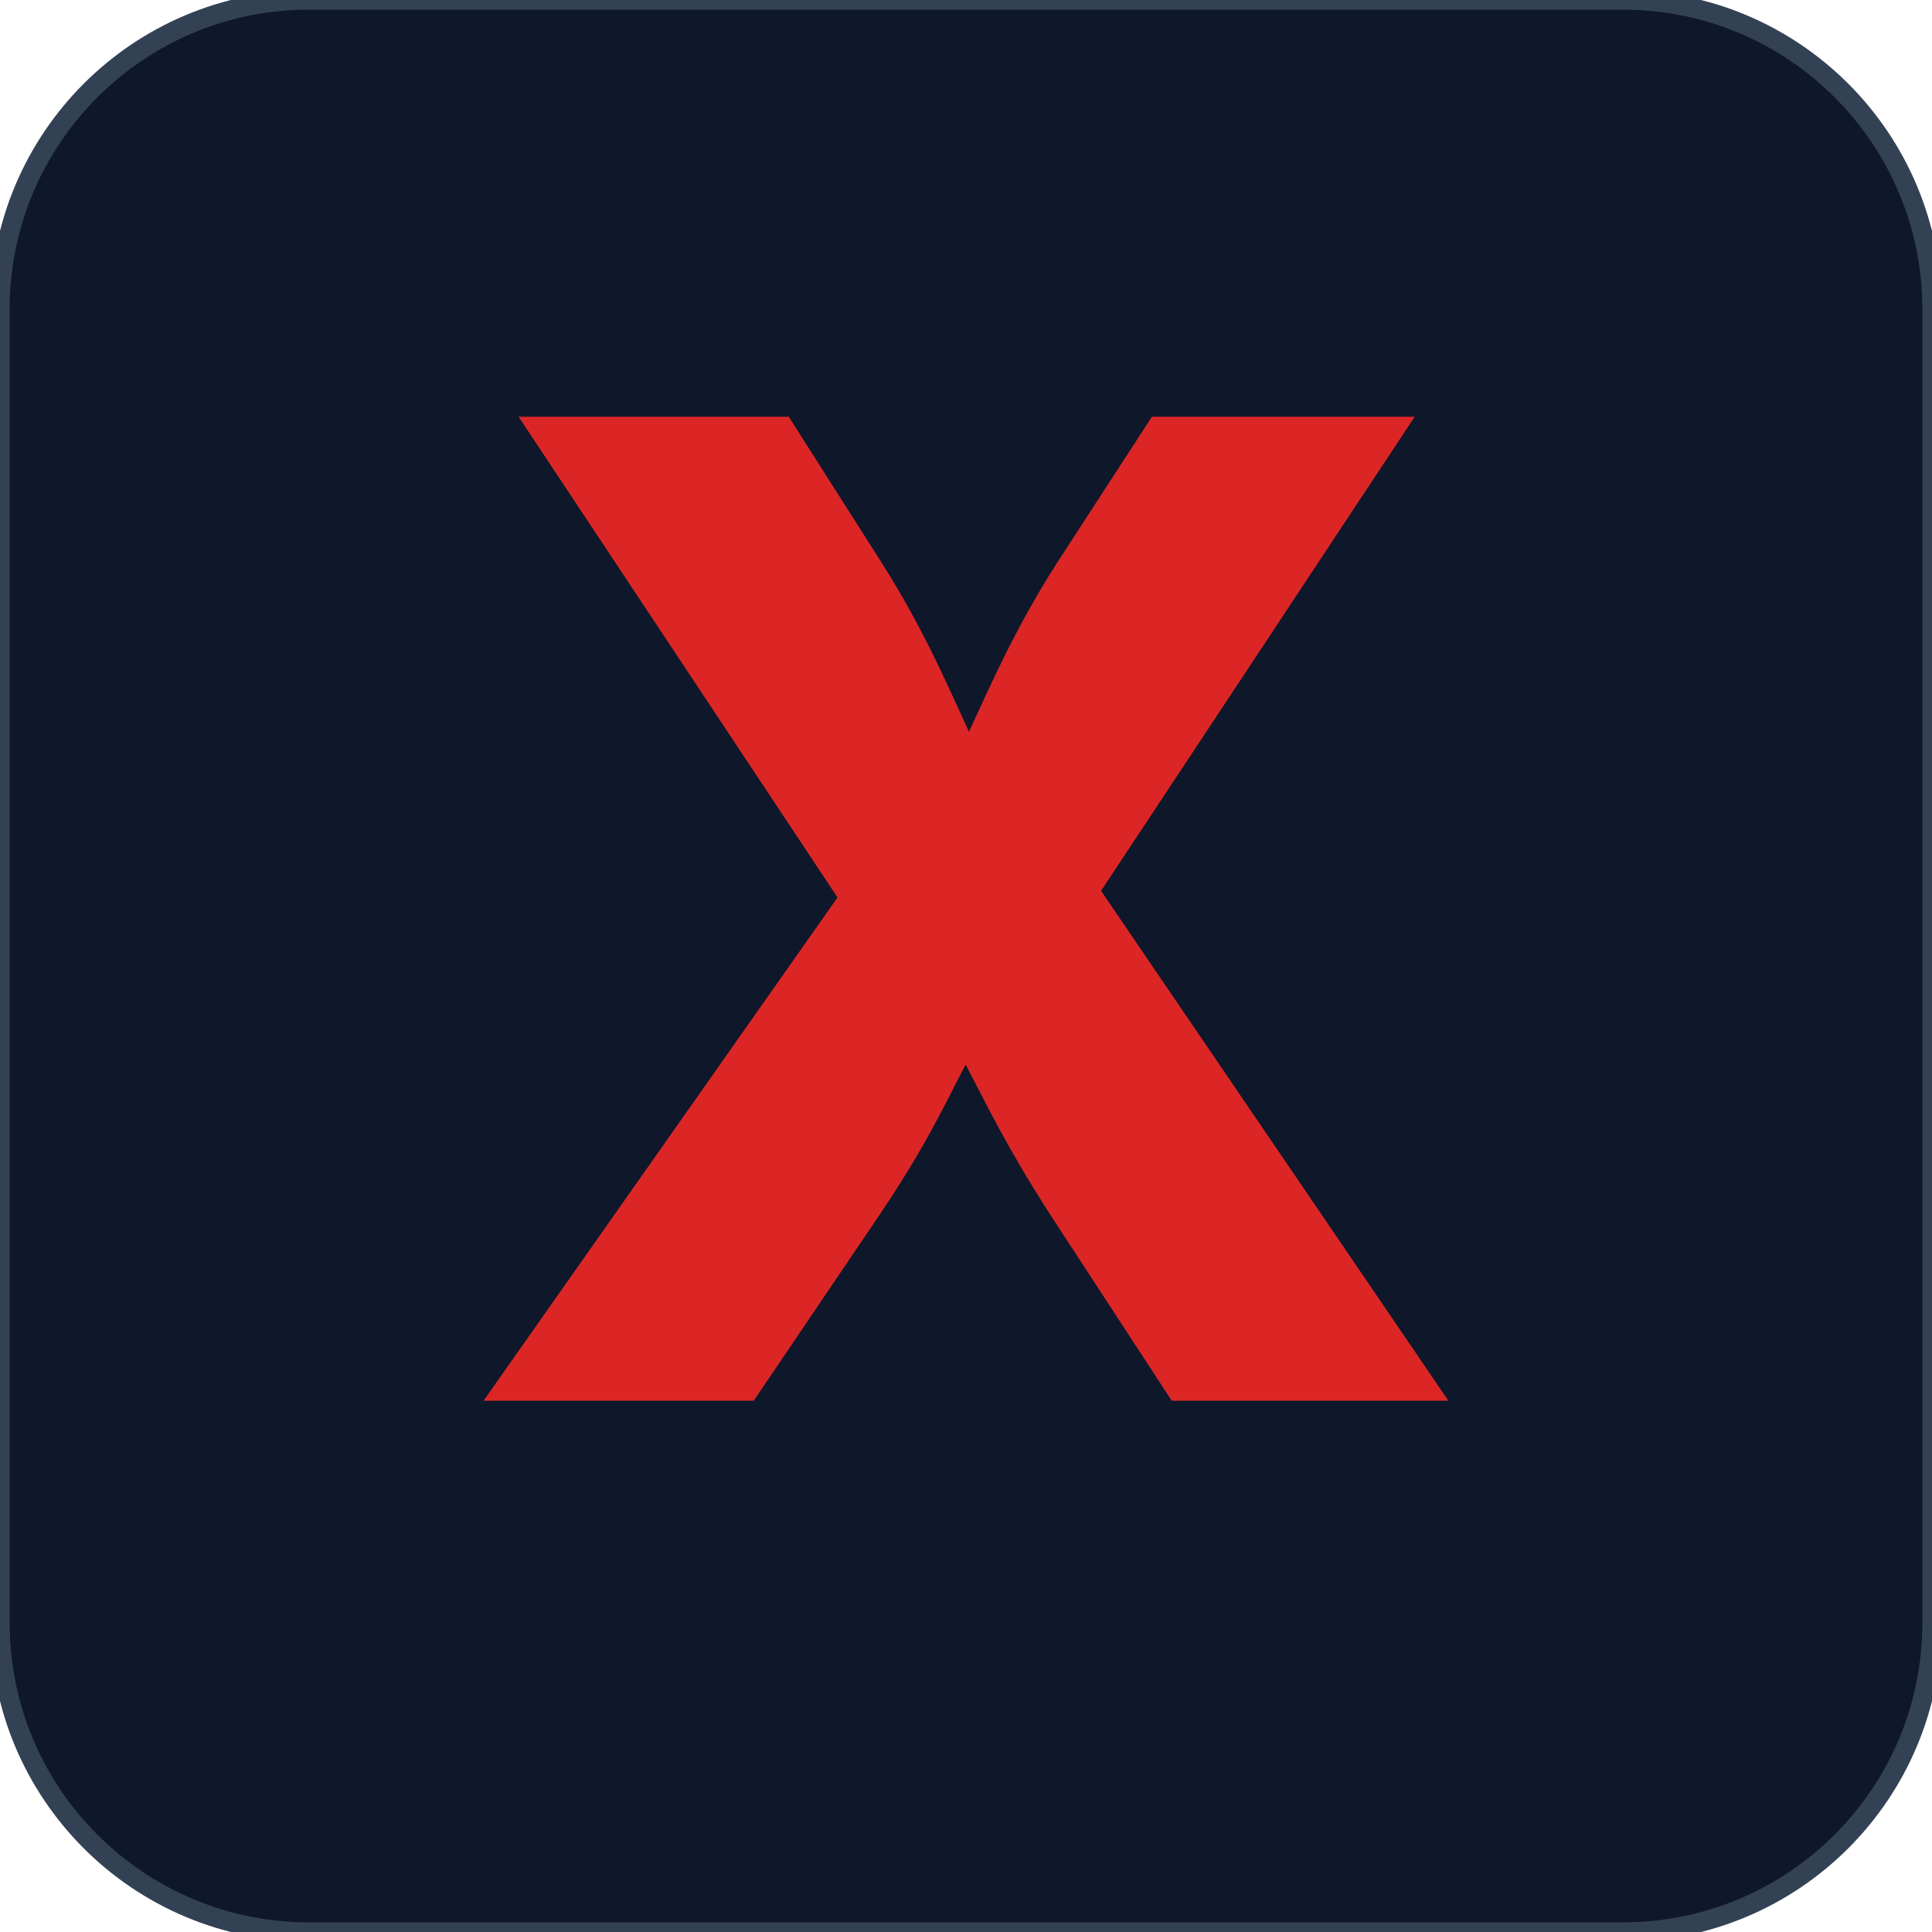
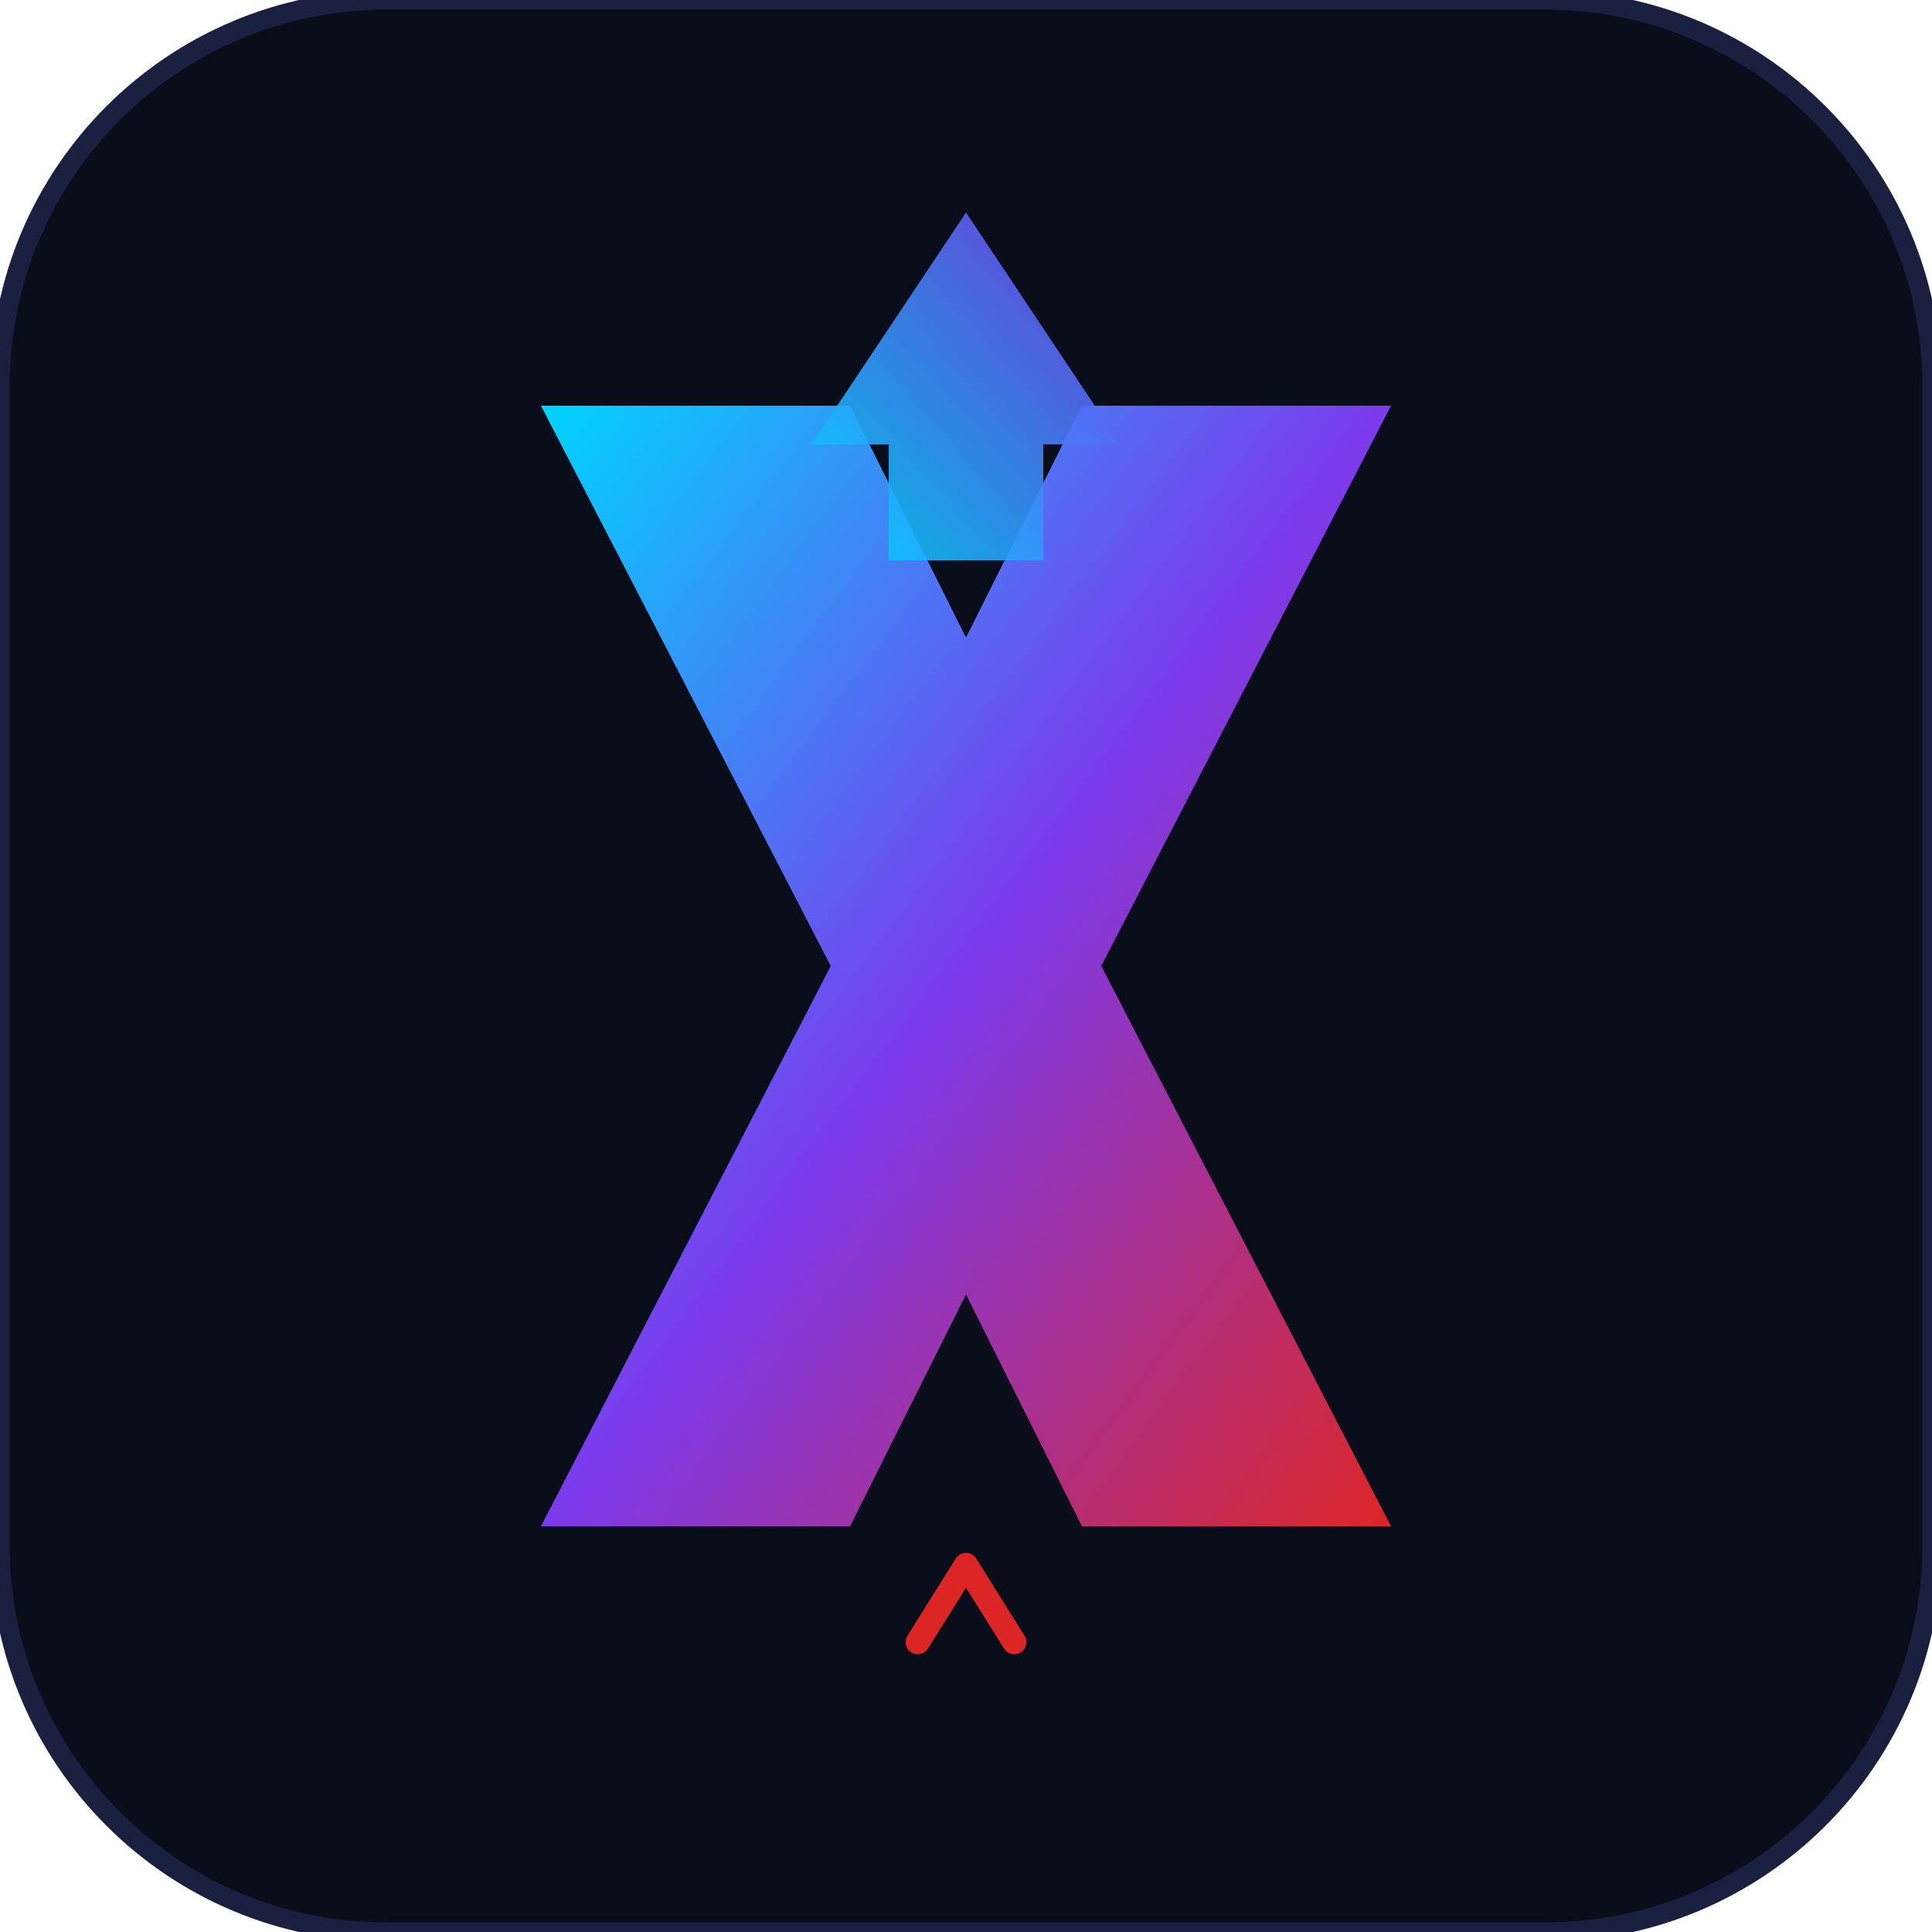
<svg xmlns="http://www.w3.org/2000/svg" viewBox="0 0 200 200" width="200" height="200">
-   <rect width="200" height="200" rx="32" fill="#0f172a" stroke="#334155" stroke-width="2" />
-   <text x="100" y="145" text-anchor="middle" font-family="system-ui, -apple-system, sans-serif" font-size="140" font-weight="800" fill="#dc2626">X</text>
+   <defs>
+     <linearGradient id="g1" x1="0" y1="0" x2="1" y2="1">
+       <stop offset="0%" stop-color="#00d4ff" />
+       <stop offset="50%" stop-color="#7c3aed" />
+       <stop offset="100%" stop-color="#dc2626" />
+     </linearGradient>
+     <linearGradient id="g2" x1="0" y1="1" x2="1" y2="0">
+       <stop offset="0%" stop-color="#00d4ff" />
+       <stop offset="100%" stop-color="#7c3aed" />
+     </linearGradient>
+   </defs>
+   <rect width="200" height="200" rx="40" fill="#0a0e1a" stroke="#1a2040" stroke-width="2" />
+   <path d="M56 158 L88 158 L100 134 L112 158 L144 158 L114 100 L144 42 L112 42 L100 66 L88 42 L56 42 L86 100 Z" fill="url(#g1)" />
+   <path d="M100 22 L116 46 L108 46 L108 58 L92 58 L92 46 L84 46 Z" fill="url(#g2)" opacity="0.9" />
+   <path d="M95 170 L100 162 L105 170" fill="none" stroke="#dc2626" stroke-width="2.5" stroke-linecap="round" stroke-linejoin="round" />
</svg>
